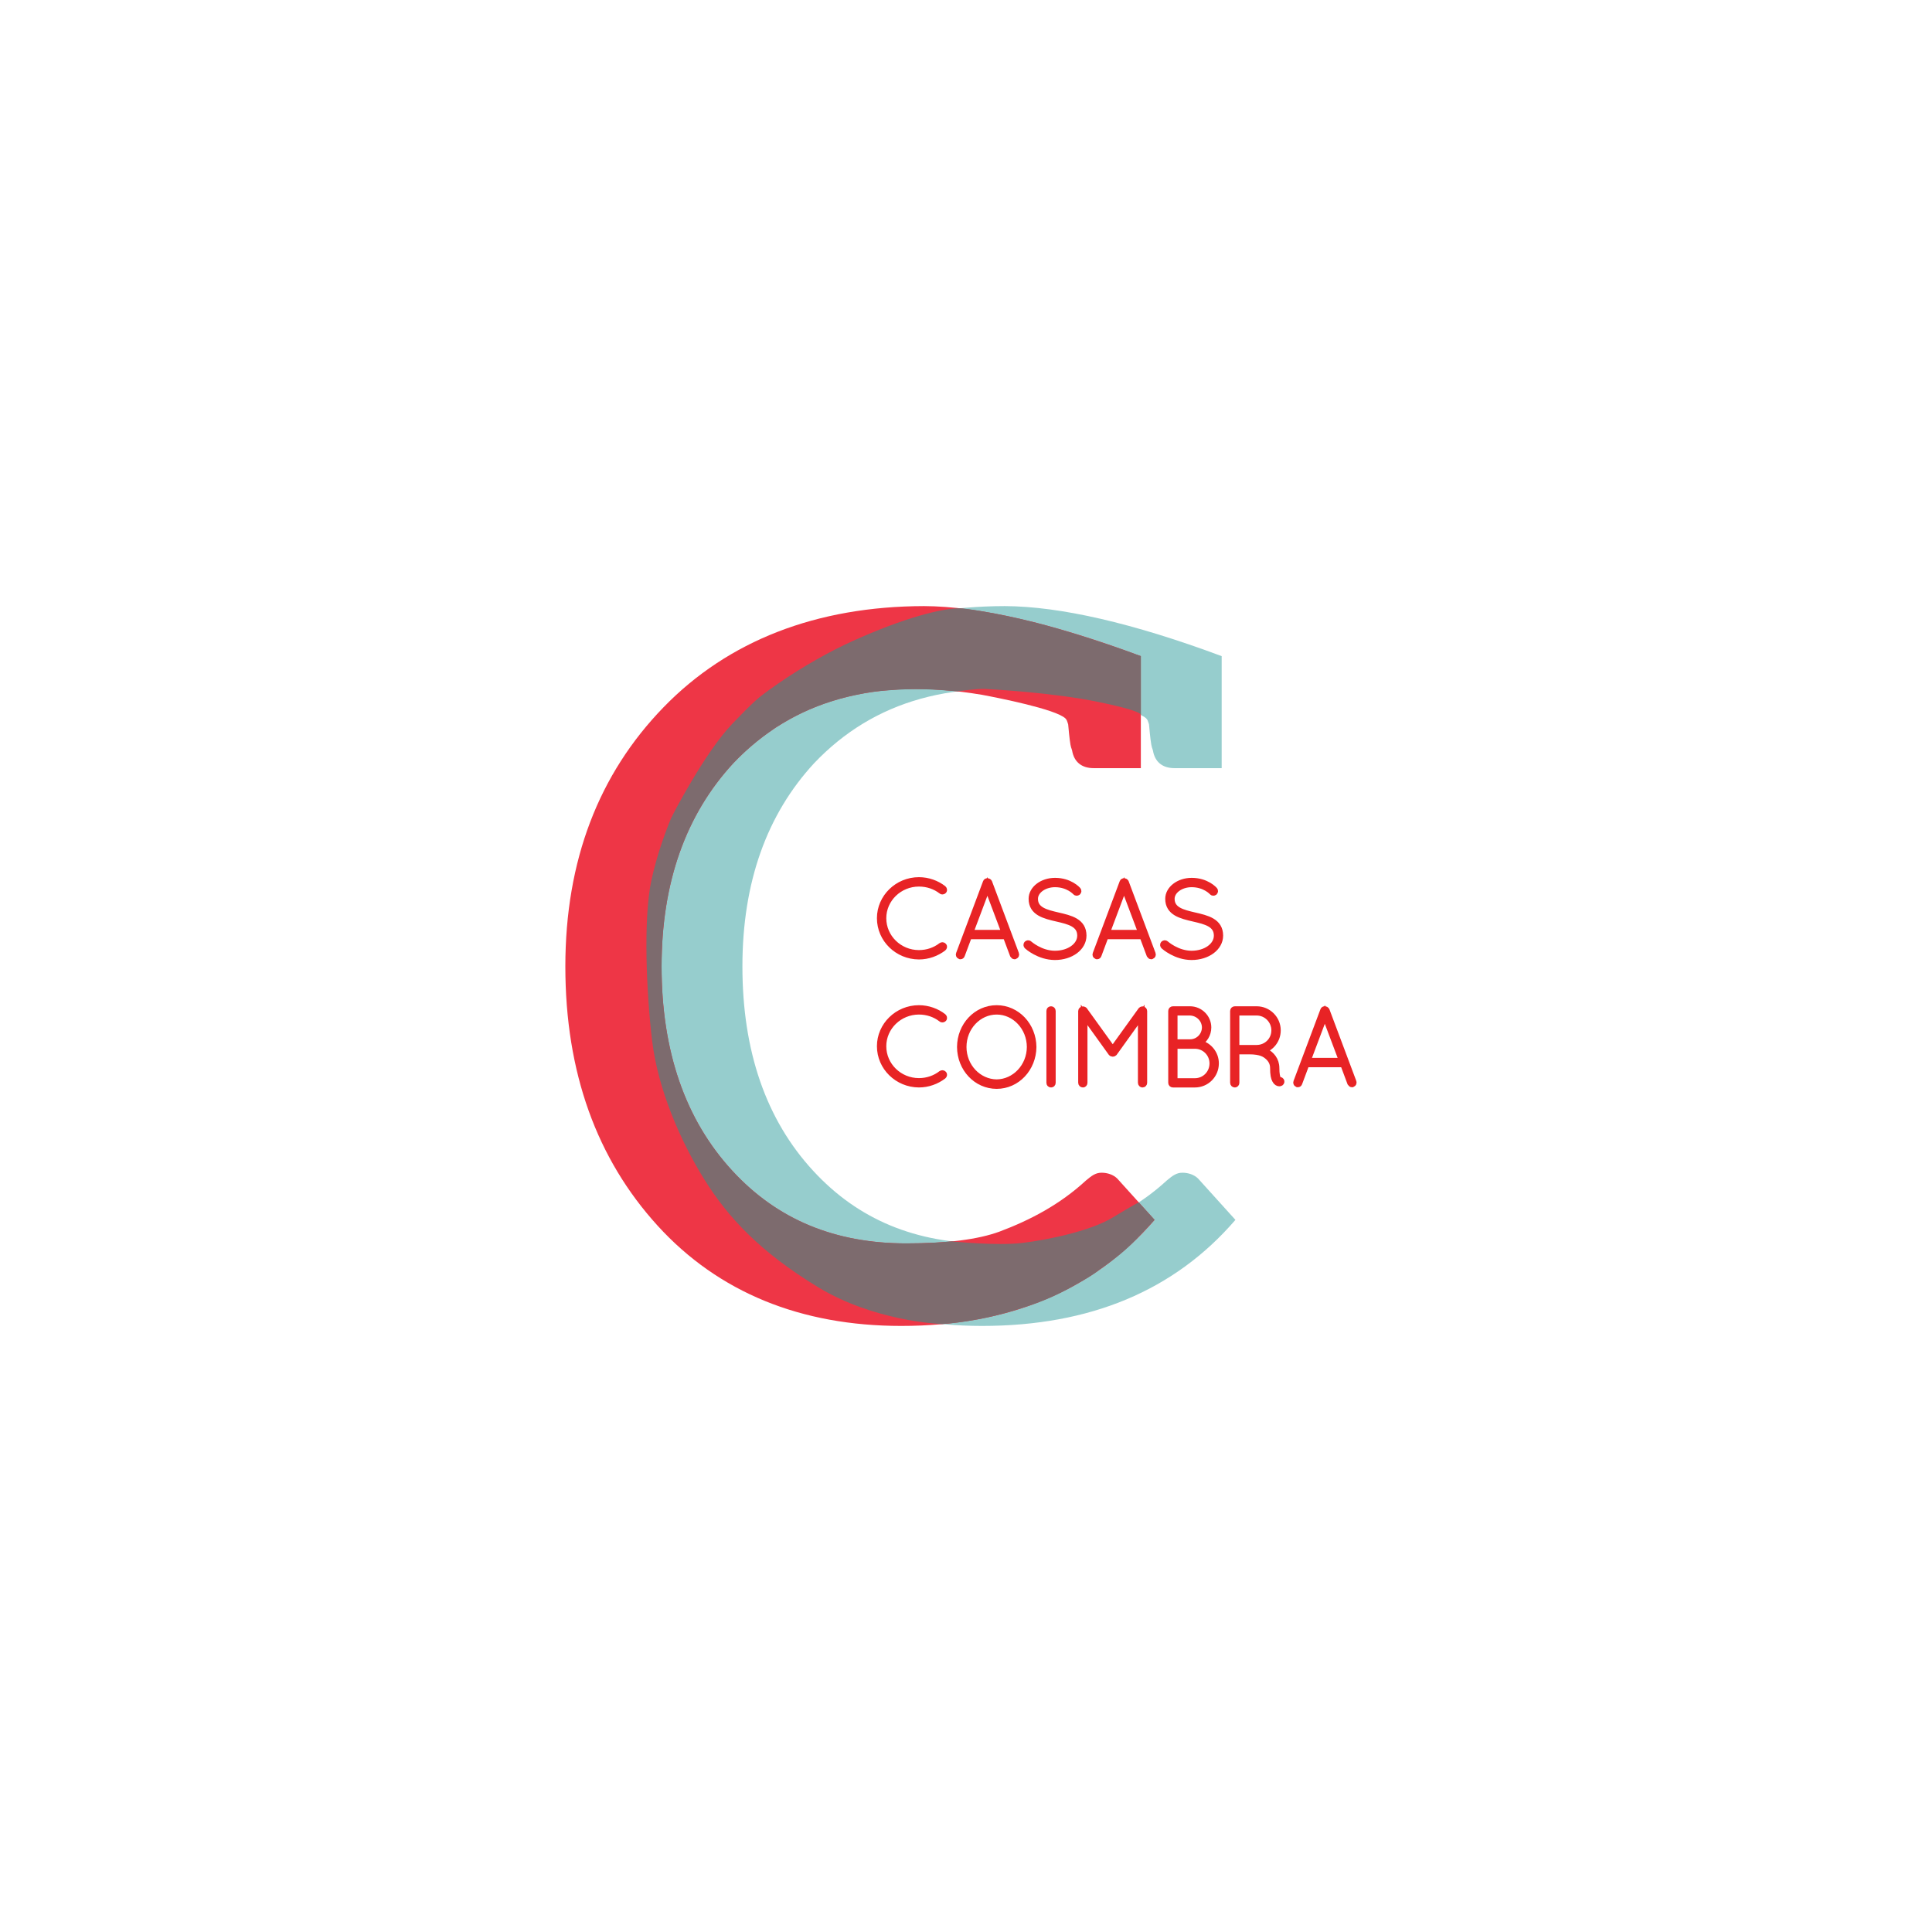
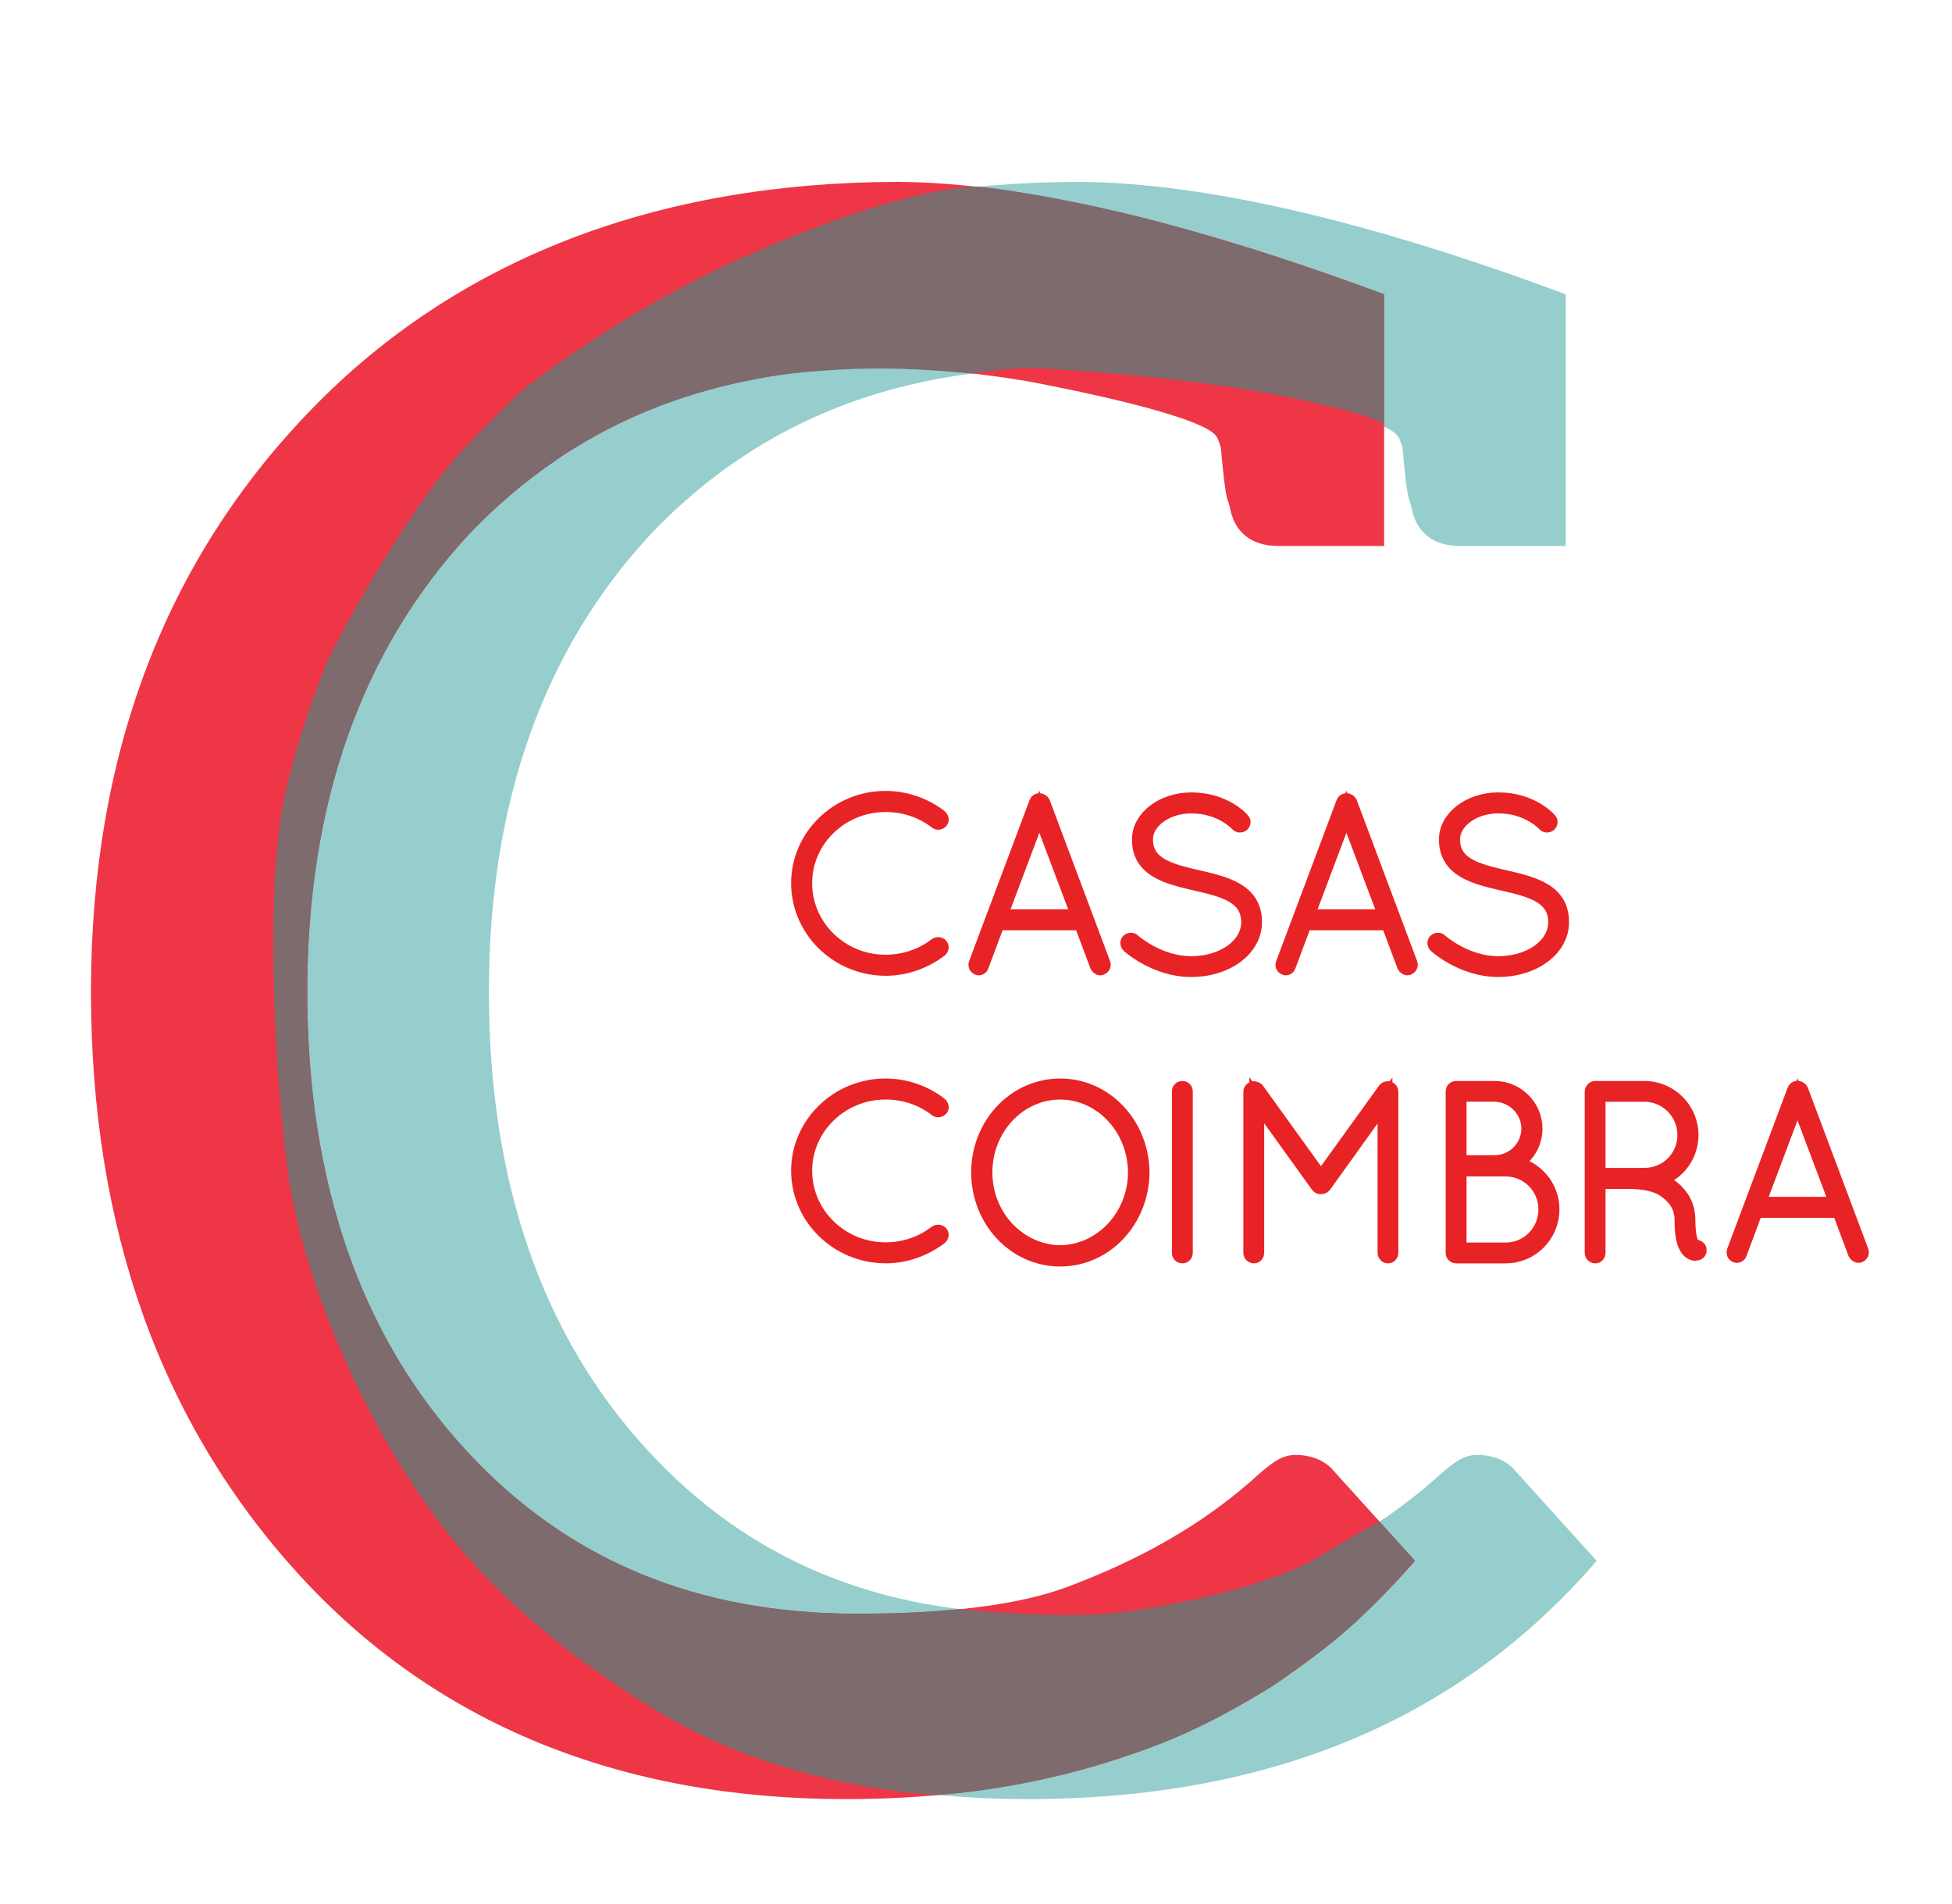
- <svg xmlns="http://www.w3.org/2000/svg" version="1.1" x="0px" y="0px" width="232.488px" height="234.127px" viewBox="0 0 232.488 234.127" enable-background="new 0 0 232.488 234.127" xml:space="preserve">
+ <svg xmlns="http://www.w3.org/2000/svg" version="1.1" x="0px" y="0px" width="105.268px" height="102.667px" viewBox="0 0 105.268 102.667" enable-background="new 0 0 105.268 102.667" xml:space="preserve">
  <g id="Layer_1">
</g>
  <g id="Layer_2">
    <g>
      <g>
-         <path fill="#E82325" stroke="#E82325" stroke-width="0.8" stroke-miterlimit="10" d="M111.349,106.699     c1.112,0,2.146,0.389,2.932,0.995c0.078,0.066,0.105,0.17,0.054,0.234c-0.076,0.076-0.183,0.091-0.245,0.023     c-0.749-0.579-1.693-0.914-2.74-0.914c-2.389,0-4.354,1.897-4.354,4.234c0,2.365,1.965,4.264,4.354,4.264     c1.035,0,1.977-0.335,2.727-0.915c0.076-0.054,0.183-0.054,0.248,0.024c0.062,0.062,0.035,0.168-0.043,0.232     c-0.812,0.607-1.819,0.995-2.932,0.995c-2.584-0.012-4.688-2.067-4.688-4.601C106.661,108.769,108.765,106.699,111.349,106.699z" />
-         <path fill="#E82325" stroke="#E82325" stroke-width="0.8" stroke-miterlimit="10" d="M121.909,113.417h-4.522l-0.866,2.316     c-0.011,0.062-0.074,0.117-0.14,0.117c-0.013,0-0.039-0.02-0.065-0.02c-0.078-0.035-0.117-0.124-0.078-0.217l3.258-8.682     c0.025-0.077,0.089-0.116,0.166-0.104c0.063,0,0.129,0.037,0.168,0.104l3.254,8.682c0.041,0.093-0.012,0.182-0.09,0.217     c-0.023,0-0.039,0.02-0.051,0.02c-0.064,0-0.129-0.055-0.167-0.117L121.909,113.417z M117.517,113.085h4.264l-2.133-5.662     L117.517,113.085z" />
-         <path fill="#E82325" stroke="#E82325" stroke-width="0.8" stroke-miterlimit="10" d="M124.472,114.634     c-0.065-0.066-0.078-0.168-0.012-0.234c0.062-0.062,0.168-0.074,0.232-0.012c0.012,0.012,1.369,1.227,3.138,1.227     c1.745,0,3.103-0.98,3.103-2.233c0-1.437-1.383-1.759-2.842-2.097c-1.5-0.347-3.049-0.709-3.049-2.363     c0-1.172,1.252-2.141,2.801-2.141c1.784,0,2.715,1.044,2.752,1.097c0.066,0.063,0.054,0.167-0.012,0.23     c-0.079,0.054-0.183,0.054-0.234-0.012c-0.012-0.013-0.877-0.983-2.506-0.983c-1.354,0-2.467,0.816-2.467,1.809     c0,1.383,1.357,1.709,2.791,2.043c1.525,0.35,3.088,0.708,3.088,2.417c0,1.433-1.5,2.556-3.425,2.556     C125.934,115.937,124.522,114.685,124.472,114.634z" />
-         <path fill="#E82325" stroke="#E82325" stroke-width="0.8" stroke-miterlimit="10" d="M138.468,113.417h-4.521l-0.865,2.316     c-0.015,0.062-0.078,0.117-0.141,0.117c-0.015,0-0.043-0.02-0.066-0.02c-0.077-0.035-0.117-0.124-0.077-0.217l3.257-8.682     c0.027-0.077,0.088-0.116,0.167-0.104c0.063,0,0.128,0.037,0.167,0.104l3.255,8.682c0.04,0.093-0.012,0.182-0.09,0.217     c-0.025,0-0.04,0.02-0.051,0.02c-0.066,0-0.132-0.055-0.167-0.117L138.468,113.417z M134.075,113.085h4.264l-2.133-5.662     L134.075,113.085z" />
-         <path fill="#E82325" stroke="#E82325" stroke-width="0.8" stroke-miterlimit="10" d="M141.03,114.634     c-0.066-0.066-0.078-0.168-0.013-0.234c0.063-0.062,0.167-0.074,0.233-0.012c0.012,0.012,1.367,1.227,3.139,1.227     c1.742,0,3.1-0.98,3.1-2.233c0-1.437-1.383-1.759-2.84-2.097c-1.501-0.347-3.052-0.709-3.052-2.363     c0-1.172,1.255-2.141,2.804-2.141c1.783,0,2.713,1.044,2.751,1.097c0.066,0.063,0.052,0.167-0.01,0.23     c-0.078,0.054-0.183,0.054-0.234-0.012c-0.013-0.013-0.878-0.983-2.507-0.983c-1.354,0-2.466,0.816-2.466,1.809     c0,1.383,1.354,1.709,2.788,2.043c1.523,0.35,3.09,0.708,3.09,2.417c0,1.433-1.5,2.556-3.424,2.556     C142.491,115.937,141.081,114.685,141.03,114.634z" />
-         <path fill="#E82325" stroke="#E82325" stroke-width="0.8" stroke-miterlimit="10" d="M111.349,122.213     c1.112,0,2.146,0.389,2.932,0.995c0.078,0.062,0.105,0.168,0.054,0.232c-0.076,0.074-0.183,0.09-0.245,0.027     c-0.749-0.582-1.693-0.92-2.74-0.92c-2.389,0-4.354,1.9-4.354,4.238c0,2.363,1.965,4.264,4.354,4.264     c1.035,0,1.977-0.338,2.727-0.918c0.076-0.051,0.183-0.051,0.248,0.023c0.062,0.068,0.035,0.171-0.043,0.234     c-0.812,0.605-1.819,0.994-2.932,0.994c-2.584-0.013-4.688-2.068-4.688-4.598C106.661,124.28,108.765,122.213,111.349,122.213z" />
-         <path fill="#E82325" stroke="#E82325" stroke-width="0.8" stroke-miterlimit="10" d="M120.772,122.213     c2.441,0,4.392,2.08,4.418,4.664c-0.026,2.595-1.977,4.675-4.418,4.675s-4.392-2.08-4.404-4.675     C116.381,124.293,118.331,122.213,120.772,122.213z M120.772,131.204c2.209-0.023,4.044-1.937,4.056-4.327     c-0.012-2.404-1.847-4.329-4.056-4.329c-2.222,0-4.057,1.925-4.057,4.329C116.716,129.268,118.551,131.181,120.772,131.204z" />
-         <path fill="#E82325" stroke="#E82325" stroke-width="0.8" stroke-miterlimit="10" d="M127.198,122.511     c0-0.104,0.066-0.166,0.17-0.166c0.077,0,0.154,0.062,0.154,0.166v8.705c0,0.105-0.077,0.168-0.154,0.168     c-0.104,0-0.17-0.062-0.17-0.168V122.511z" />
-         <path fill="#E82325" stroke="#E82325" stroke-width="0.8" stroke-miterlimit="10" d="M138.288,122.999l-3.295,4.589     c-0.039,0.037-0.09,0.063-0.143,0.063h-0.025c-0.064,0-0.117-0.026-0.143-0.063l-3.309-4.601v8.229     c0,0.094-0.063,0.168-0.152,0.168c-0.092,0-0.171-0.074-0.171-0.168v-8.693c0-0.078,0.079-0.166,0.171-0.166     c0.011,0,0.023,0,0.039,0.012c0.038,0,0.078,0.024,0.113,0.051l3.463,4.806l3.463-4.806c0.025-0.026,0.066-0.051,0.102-0.051     c0.013-0.012,0.028-0.012,0.039-0.012c0.104,0,0.168,0.088,0.168,0.166v8.693c0,0.094-0.064,0.168-0.168,0.168     c-0.074,0-0.152-0.074-0.152-0.168V122.999z" />
-         <path fill="#E82325" stroke="#E82325" stroke-width="0.8" stroke-miterlimit="10" d="M141.961,122.511     c0-0.092,0.063-0.166,0.169-0.166h0.023h2.045c1.198,0,2.182,0.979,2.182,2.166c0,0.828-0.451,1.524-1.124,1.9     c1.161,0.221,2.04,1.24,2.04,2.453c0,1.396-1.111,2.52-2.504,2.52h-2.639h-0.023c-0.105,0-0.169-0.074-0.169-0.168V122.511z      M144.198,126.348c1.018,0,1.834-0.815,1.846-1.837c-0.012-1.007-0.828-1.82-1.846-1.847h-1.912v3.684H144.198z M144.792,131.061     c1.213,0,2.17-0.979,2.17-2.196c0-1.189-0.957-2.17-2.17-2.17h-2.506v4.366H144.792z" />
-         <path fill="#E82325" stroke="#E82325" stroke-width="0.8" stroke-miterlimit="10" d="M154.304,129.433     c0-0.631-0.284-1.072-0.646-1.393c-0.351-0.311-0.866-0.672-2.288-0.672h-1.588v3.848c0,0.094-0.063,0.168-0.155,0.168     c-0.091,0-0.167-0.074-0.167-0.168v-8.705c0-0.092,0.076-0.166,0.167-0.166h0.012h0.014h2.623c1.383,0,2.518,1.123,2.518,2.516     c0,1.15-0.762,2.107-1.808,2.402c0.155,0.066,0.311,0.141,0.466,0.233c0.568,0.323,1.175,0.943,1.175,1.937     c0,0.736,0.102,1.138,0.194,1.321c0.09,0.166,0.167,0.155,0.205,0.155c0.105-0.013,0.196,0.049,0.207,0.128     c0.027,0.167-0.116,0.206-0.221,0.206c-0.127,0-0.332-0.09-0.464-0.347C154.396,130.636,154.304,130.21,154.304,129.433z      M152.275,127.032h0.025c1.188-0.012,2.157-0.955,2.157-2.172c0-1.213-0.982-2.196-2.183-2.196h-2.493v4.368H152.275z" />
-         <path fill="#E82325" stroke="#E82325" stroke-width="0.8" stroke-miterlimit="10" d="M162.794,128.929h-4.521l-0.865,2.314     c-0.015,0.066-0.075,0.115-0.141,0.115c-0.013,0-0.04-0.014-0.066-0.014c-0.078-0.035-0.116-0.129-0.078-0.221l3.257-8.68     c0.026-0.076,0.091-0.114,0.168-0.1c0.063,0,0.128,0.035,0.167,0.1l3.255,8.68c0.041,0.092-0.013,0.186-0.09,0.221     c-0.025,0-0.039,0.014-0.051,0.014c-0.066,0-0.129-0.049-0.169-0.115L162.794,128.929z M158.402,128.596h4.264l-2.133-5.66     L158.402,128.596z" />
+         <path fill="#E82325" stroke="#E82325" stroke-width="0.8" stroke-miterlimit="10" d="M47.751,43.061     c1.112,0,2.146,0.389,2.932,0.995c0.078,0.066,0.105,0.17,0.054,0.234c-0.076,0.076-0.183,0.091-0.245,0.023     c-0.749-0.579-1.693-0.914-2.74-0.914c-2.389,0-4.354,1.897-4.354,4.234c0,2.365,1.965,4.264,4.354,4.264     c1.035,0,1.977-0.335,2.727-0.915c0.076-0.054,0.183-0.054,0.248,0.024c0.062,0.062,0.035,0.168-0.043,0.232     c-0.812,0.607-1.819,0.995-2.932,0.995c-2.584-0.012-4.688-2.067-4.688-4.601C43.063,45.13,45.167,43.061,47.751,43.061z" />
+         <path fill="#E82325" stroke="#E82325" stroke-width="0.8" stroke-miterlimit="10" d="M58.312,49.778h-4.522l-0.866,2.316     c-0.011,0.062-0.074,0.117-0.14,0.117c-0.013,0-0.039-0.02-0.065-0.02c-0.078-0.035-0.117-0.124-0.078-0.217l3.258-8.682     c0.025-0.077,0.089-0.116,0.166-0.104c0.063,0,0.129,0.037,0.168,0.104l3.254,8.682c0.041,0.093-0.012,0.182-0.09,0.217     c-0.023,0-0.039,0.02-0.051,0.02c-0.064,0-0.129-0.055-0.167-0.117L58.312,49.778z M53.919,49.446h4.264l-2.133-5.662     L53.919,49.446z" />
+         <path fill="#E82325" stroke="#E82325" stroke-width="0.8" stroke-miterlimit="10" d="M60.874,50.995     c-0.065-0.066-0.078-0.168-0.012-0.234c0.062-0.062,0.168-0.074,0.232-0.012c0.012,0.012,1.369,1.227,3.138,1.227     c1.745,0,3.103-0.98,3.103-2.233c0-1.437-1.383-1.759-2.842-2.097c-1.5-0.347-3.049-0.709-3.049-2.363     c0-1.172,1.252-2.141,2.801-2.141c1.784,0,2.715,1.044,2.752,1.097c0.066,0.063,0.054,0.167-0.012,0.23     c-0.079,0.054-0.183,0.054-0.234-0.012c-0.012-0.013-0.877-0.983-2.506-0.983c-1.354,0-2.467,0.816-2.467,1.809     c0,1.383,1.357,1.709,2.791,2.043c1.525,0.35,3.088,0.708,3.088,2.417c0,1.433-1.5,2.556-3.425,2.556     C62.336,52.298,60.925,51.046,60.874,50.995z" />
+         <path fill="#E82325" stroke="#E82325" stroke-width="0.8" stroke-miterlimit="10" d="M74.87,49.778h-4.521l-0.865,2.316     c-0.015,0.062-0.078,0.117-0.141,0.117c-0.015,0-0.043-0.02-0.066-0.02c-0.077-0.035-0.117-0.124-0.077-0.217l3.257-8.682     c0.027-0.077,0.088-0.116,0.167-0.104c0.063,0,0.128,0.037,0.167,0.104l3.255,8.682c0.04,0.093-0.012,0.182-0.09,0.217     c-0.025,0-0.04,0.02-0.051,0.02c-0.066,0-0.132-0.055-0.167-0.117L74.87,49.778z M70.478,49.446h4.264l-2.133-5.662     L70.478,49.446z" />
+         <path fill="#E82325" stroke="#E82325" stroke-width="0.8" stroke-miterlimit="10" d="M77.433,50.995     c-0.066-0.066-0.078-0.168-0.013-0.234c0.063-0.062,0.167-0.074,0.233-0.012c0.012,0.012,1.367,1.227,3.139,1.227     c1.742,0,3.1-0.98,3.1-2.233c0-1.437-1.383-1.759-2.84-2.097C79.551,47.299,78,46.937,78,45.282c0-1.172,1.255-2.141,2.804-2.141     c1.783,0,2.713,1.044,2.751,1.097c0.066,0.063,0.052,0.167-0.01,0.23c-0.078,0.054-0.183,0.054-0.234-0.012     c-0.013-0.013-0.878-0.983-2.507-0.983c-1.354,0-2.466,0.816-2.466,1.809c0,1.383,1.354,1.709,2.788,2.043     c1.523,0.35,3.09,0.708,3.09,2.417c0,1.433-1.5,2.556-3.424,2.556C78.894,52.298,77.483,51.046,77.433,50.995z" />
+         <path fill="#E82325" stroke="#E82325" stroke-width="0.8" stroke-miterlimit="10" d="M47.751,58.574     c1.112,0,2.146,0.389,2.932,0.995c0.078,0.062,0.105,0.168,0.054,0.232c-0.076,0.074-0.183,0.09-0.245,0.027     c-0.749-0.582-1.693-0.92-2.74-0.92c-2.389,0-4.354,1.9-4.354,4.238c0,2.363,1.965,4.264,4.354,4.264     c1.035,0,1.977-0.338,2.727-0.918c0.076-0.051,0.183-0.051,0.248,0.023c0.062,0.068,0.035,0.171-0.043,0.234     c-0.812,0.605-1.819,0.994-2.932,0.994c-2.584-0.013-4.688-2.068-4.688-4.598C43.063,60.642,45.167,58.574,47.751,58.574z" />
+         <path fill="#E82325" stroke="#E82325" stroke-width="0.8" stroke-miterlimit="10" d="M57.175,58.574     c2.441,0,4.392,2.08,4.418,4.664c-0.026,2.595-1.977,4.675-4.418,4.675s-4.392-2.08-4.404-4.675     C52.783,60.654,54.733,58.574,57.175,58.574z M57.175,67.565c2.209-0.023,4.044-1.937,4.056-4.327     c-0.012-2.404-1.847-4.329-4.056-4.329c-2.222,0-4.057,1.925-4.057,4.329C53.118,65.629,54.953,67.542,57.175,67.565z" />
+         <path fill="#E82325" stroke="#E82325" stroke-width="0.8" stroke-miterlimit="10" d="M63.601,58.872     c0-0.104,0.066-0.166,0.17-0.166c0.077,0,0.154,0.062,0.154,0.166v8.705c0,0.105-0.077,0.168-0.154,0.168     c-0.104,0-0.17-0.062-0.17-0.168V58.872z" />
+         <path fill="#E82325" stroke="#E82325" stroke-width="0.8" stroke-miterlimit="10" d="M74.69,59.36l-3.295,4.589     c-0.039,0.037-0.09,0.063-0.143,0.063h-0.025c-0.064,0-0.117-0.026-0.143-0.063l-3.309-4.601v8.229     c0,0.094-0.063,0.168-0.152,0.168c-0.092,0-0.171-0.074-0.171-0.168v-8.693c0-0.078,0.079-0.166,0.171-0.166     c0.011,0,0.023,0,0.039,0.012c0.038,0,0.078,0.024,0.113,0.051l3.463,4.806l3.463-4.806c0.025-0.026,0.066-0.051,0.102-0.051     c0.013-0.012,0.028-0.012,0.039-0.012c0.104,0,0.168,0.088,0.168,0.166v8.693c0,0.094-0.064,0.168-0.168,0.168     c-0.074,0-0.152-0.074-0.152-0.168V59.36z" />
+         <path fill="#E82325" stroke="#E82325" stroke-width="0.8" stroke-miterlimit="10" d="M78.363,58.872     c0-0.092,0.063-0.166,0.169-0.166h0.023h2.045c1.198,0,2.182,0.979,2.182,2.166c0,0.828-0.451,1.524-1.124,1.9     c1.161,0.221,2.04,1.24,2.04,2.453c0,1.396-1.111,2.52-2.504,2.52h-2.639h-0.023c-0.105,0-0.169-0.074-0.169-0.168V58.872z      M80.601,62.709c1.018,0,1.834-0.815,1.846-1.837c-0.012-1.007-0.828-1.82-1.846-1.847h-1.912v3.684H80.601z M81.194,67.422     c1.213,0,2.17-0.979,2.17-2.196c0-1.189-0.957-2.17-2.17-2.17h-2.506v4.366H81.194z" />
+         <path fill="#E82325" stroke="#E82325" stroke-width="0.8" stroke-miterlimit="10" d="M90.706,65.794     c0-0.631-0.284-1.072-0.646-1.393c-0.351-0.311-0.866-0.672-2.288-0.672h-1.588v3.848c0,0.094-0.063,0.168-0.155,0.168     c-0.091,0-0.167-0.074-0.167-0.168v-8.705c0-0.092,0.076-0.166,0.167-0.166h0.012h0.014h2.623c1.383,0,2.518,1.123,2.518,2.516     c0,1.15-0.762,2.107-1.808,2.402c0.155,0.066,0.311,0.141,0.466,0.233c0.568,0.323,1.175,0.943,1.175,1.937     c0,0.736,0.102,1.138,0.194,1.321c0.09,0.166,0.167,0.155,0.205,0.155c0.105-0.013,0.196,0.049,0.207,0.128     c0.027,0.167-0.116,0.206-0.221,0.206c-0.127,0-0.332-0.09-0.464-0.347C90.798,66.997,90.706,66.571,90.706,65.794z      M88.678,63.394h0.025c1.188-0.012,2.157-0.955,2.157-2.172c0-1.213-0.982-2.196-2.183-2.196h-2.493v4.368H88.678z" />
+         <path fill="#E82325" stroke="#E82325" stroke-width="0.8" stroke-miterlimit="10" d="M99.196,65.29h-4.521l-0.865,2.314     c-0.015,0.066-0.075,0.115-0.141,0.115c-0.013,0-0.04-0.014-0.066-0.014c-0.078-0.035-0.116-0.129-0.078-0.221l3.257-8.68     c0.026-0.076,0.091-0.114,0.168-0.1c0.063,0,0.128,0.035,0.167,0.1l3.255,8.68c0.041,0.092-0.013,0.186-0.09,0.221     c-0.025,0-0.039,0.014-0.051,0.014c-0.066,0-0.129-0.049-0.169-0.115L99.196,65.29z M94.805,64.957h4.264l-2.133-5.66     L94.805,64.957z" />
        <g>
          <g>
            <g>
-               <path fill="#129DCB" d="M121.616,73.446c0.047,0,0.096,0.003,0.144,0.003c0.045,0,0.089-0.003,0.133-0.003H121.616z" />
-               <path fill="#96CDCD" d="M145.182,142.825c-0.477-0.474-1.19-0.711-1.907-0.711c-0.713,0-1.193,0.355-1.902,0.954        c-3.097,2.853-6.666,4.76-10.473,6.187c-2.617,0.953-6.305,1.426-11.305,1.426c-8.57,0-15.591-2.853-21.061-8.803        c-5.717-6.192-8.572-14.522-8.572-24.755s2.975-18.448,8.69-24.634c7.263-7.648,17.22-10.442,30.103-8.296        c1.979,0.371,8.984,1.749,10.145,2.871c0.047,0.062,0.098,0.123,0.147,0.192c0.075,0.185,0.134,0.361,0.184,0.531        c0.075,0.844,0.135,1.42,0.186,1.831v0.001l0,0c0.135,1.084,0.204,0.979,0.289,1.324c0.24,1.431,1.194,2.144,2.62,2.144h5.71        v-6.907v-6.666c-10.755-4.014-19.624-6.037-26.275-6.065c-13.024,0.029-23.732,4.189-31.562,12.259        c-7.85,8.089-11.899,18.562-11.899,31.415c0,12.856,3.813,23.322,11.188,31.419c7.377,8.092,17.373,12.139,29.513,12.139        c13.093,0,23.325-4.287,30.702-12.853L145.182,142.825z" />
+               <path fill="#129DCB" d="M58.019,9.808c0.047,0,0.096,0.003,0.144,0.003c0.045,0,0.089-0.003,0.133-0.003H58.019z" />
+               <path fill="#96CDCD" d="M81.584,79.187c-0.477-0.474-1.19-0.711-1.907-0.711c-0.713,0-1.193,0.355-1.902,0.954        c-3.097,2.853-6.666,4.76-10.473,6.187c-2.617,0.953-6.305,1.426-11.305,1.426c-8.57,0-15.591-2.853-21.061-8.803        c-5.717-6.192-8.572-14.522-8.572-24.755s2.975-18.448,8.69-24.634c7.263-7.648,17.22-10.442,30.103-8.296        c1.979,0.371,8.984,1.749,10.145,2.871c0.047,0.062,0.098,0.123,0.147,0.192c0.075,0.185,0.134,0.361,0.184,0.531        c0.075,0.844,0.135,1.42,0.186,1.831v0.001l0,0c0.135,1.084,0.204,0.979,0.289,1.324c0.24,1.431,1.194,2.144,2.62,2.144h5.71        v-6.907v-6.666c-10.755-4.014-19.624-6.037-26.275-6.065C45.138,9.84,34.43,14,26.601,22.069        c-7.85,8.089-11.899,18.562-11.899,31.415c0,12.856,3.813,23.322,11.188,31.419c7.377,8.092,17.373,12.139,29.513,12.139        c13.093,0,23.325-4.287,30.702-12.853L81.584,79.187z" />
            </g>
          </g>
          <g>
            <g>
-               <path fill="#EE3646" d="M111.821,73.446c0.047,0,0.097,0.003,0.145,0.003c0.044,0,0.088-0.003,0.133-0.003H111.821z" />
-               <path fill="#EE3646" d="M135.387,142.825c-0.477-0.474-1.189-0.711-1.907-0.711c-0.713,0-1.192,0.355-1.902,0.954        c-3.096,2.853-6.666,4.76-10.473,6.187c-2.617,0.953-6.305,1.426-11.305,1.426c-8.569,0-15.591-2.853-21.061-8.803        c-5.717-6.192-8.572-14.522-8.572-24.755s2.975-18.448,8.691-24.634c7.262-7.648,17.219-10.442,30.102-8.296        c1.979,0.371,8.984,1.749,10.145,2.871c0.047,0.062,0.099,0.123,0.147,0.192c0.075,0.185,0.134,0.361,0.184,0.531        c0.075,0.844,0.135,1.42,0.187,1.831v0.001l0,0c0.135,1.084,0.203,0.979,0.288,1.324c0.24,1.431,1.194,2.144,2.62,2.144h5.71        v-6.907v-6.666c-10.755-4.014-19.624-6.037-26.274-6.065c-13.025,0.029-23.732,4.189-31.562,12.259        c-7.85,8.089-11.899,18.562-11.899,31.415c0,12.856,3.813,23.322,11.188,31.419c7.377,8.092,17.373,12.139,29.513,12.139        c13.093,0,23.325-4.287,30.702-12.853L135.387,142.825z" />
+               <path fill="#EE3646" d="M48.224,9.808c0.047,0,0.097,0.003,0.145,0.003c0.044,0,0.088-0.003,0.133-0.003H48.224z" />
+               <path fill="#EE3646" d="M71.789,79.187c-0.477-0.474-1.189-0.711-1.907-0.711c-0.713,0-1.192,0.355-1.902,0.954        c-3.096,2.853-6.666,4.76-10.473,6.187c-2.617,0.953-6.305,1.426-11.305,1.426c-8.569,0-15.591-2.853-21.061-8.803        c-5.717-6.192-8.572-14.522-8.572-24.755s2.975-18.448,8.691-24.634c7.262-7.648,17.219-10.442,30.102-8.296        c1.979,0.371,8.984,1.749,10.145,2.871c0.047,0.062,0.099,0.123,0.147,0.192c0.075,0.185,0.134,0.361,0.184,0.531        c0.075,0.844,0.135,1.42,0.187,1.831v0.001l0,0c0.135,1.084,0.203,0.979,0.288,1.324c0.24,1.431,1.194,2.144,2.62,2.144h5.71        v-6.907v-6.666c-10.755-4.014-19.624-6.037-26.274-6.065C35.343,9.84,24.636,14,16.806,22.069        C8.956,30.158,4.906,40.632,4.906,53.484c0,12.856,3.813,23.322,11.188,31.419c7.377,8.092,17.373,12.139,29.513,12.139        c13.093,0,23.325-4.287,30.702-12.853L71.789,79.187z" />
            </g>
          </g>
-           <path fill="#7D6B6E" d="M137.993,145.71c0,0-0.51,0.221-3.164,1.834c-2.652,1.615-7.762,2.693-10.925,3.076      c-3.163,0.381-8.526-0.186-8.526-0.186l-0.002-0.006c-1.646,0.164-3.49,0.252-5.576,0.252c-8.569,0-15.591-2.853-21.061-8.803      c-5.717-6.192-8.572-14.522-8.572-24.755s2.975-18.448,8.691-24.634c1.458-1.536,3.03-2.866,4.708-4.01      c0.011-0.011,0.021-0.025,0.031-0.033c0.278-0.206,0.651-0.444,1.087-0.697c2.879-1.764,6.07-2.973,9.574-3.639      c0.242-0.051,0.486-0.1,0.73-0.143c0.195-0.034,0.398-0.062,0.6-0.092c0.053-0.008,0.105-0.017,0.158-0.024      c0.434-0.061,0.877-0.109,1.324-0.15c0.298-0.026,0.598-0.048,0.898-0.067c2.199-0.172,4.509-0.155,6.934,0.059      c0.138,0.01,0.268,0.02,0.382,0.028c0.465,0.036,0.743,0.064,0.743,0.064s2.368-0.35,3.35-0.295      c0.982,0.055,8.18,0.436,13.742,1.581c4.453,0.917,5.057,1.376,5.12,1.522v-0.413v-6.666c0,0-6.454-2.435-12.54-4.007      c-5.02-1.297-8.988-1.797-9.35-1.797c-2.206,0-6.761,1.141-13.029,3.973c-5.371,2.427-13.084,7.3-16.662,11.914      c-3.387,4.366-6.463,11.208-7.728,17.102c-0.984,4.587-0.616,13.546,0.093,19.435c0.709,5.891,3.436,12.162,6.326,16.797      c2.89,4.635,6.762,8.779,13.742,13.033c6.738,4.107,14.551,4.475,15.082,4.494c0.082-0.007,0.161-0.018,0.242-0.025      c0.807-0.037,3.696-0.363,6.389-1.051c1.332-0.322,2.599-0.715,3.878-1.142c1.87-0.625,3.726-1.423,5.895-2.687      c0.913-0.521,1.839-1.027,2.655-1.688c1.598-1.098,3.121-2.305,4.441-3.662c1.323-1.359,2.232-2.375,2.232-2.376L137.993,145.71      z" />
+           <path fill="#7D6B6E" d="M74.396,82.071c0,0-0.51,0.221-3.164,1.834c-2.652,1.615-7.762,2.693-10.925,3.076      c-3.163,0.381-8.526-0.186-8.526-0.186l-0.002-0.006c-1.646,0.164-3.49,0.252-5.576,0.252c-8.569,0-15.591-2.853-21.061-8.803      c-5.717-6.192-8.572-14.522-8.572-24.755s2.975-18.448,8.691-24.634c1.458-1.536,3.03-2.866,4.708-4.01      c0.011-0.011,0.021-0.025,0.031-0.033c0.278-0.206,0.651-0.444,1.087-0.697c2.879-1.764,6.07-2.973,9.574-3.639      c0.242-0.051,0.486-0.1,0.73-0.143c0.195-0.034,0.398-0.062,0.6-0.092c0.053-0.008,0.105-0.017,0.158-0.024      c0.434-0.061,0.877-0.109,1.324-0.15c0.298-0.026,0.598-0.048,0.898-0.067c2.199-0.172,4.509-0.155,6.934,0.059      c0.138,0.01,0.268,0.02,0.382,0.028c0.465,0.036,0.743,0.064,0.743,0.064s2.368-0.35,3.35-0.295      c0.982,0.055,8.18,0.436,13.742,1.581c4.453,0.917,5.057,1.376,5.12,1.522v-0.413v-6.666c0,0-6.454-2.435-12.54-4.007      c-5.02-1.297-8.988-1.797-9.35-1.797c-2.206,0-6.761,1.141-13.029,3.973c-5.371,2.427-13.084,7.3-16.662,11.914      c-3.387,4.366-6.463,11.208-7.728,17.102c-0.984,4.587-0.616,13.546,0.093,19.435c0.709,5.891,3.436,12.162,6.326,16.797      c2.89,4.635,6.762,8.779,13.742,13.033c6.738,4.107,14.551,4.475,15.082,4.494c0.082-0.007,0.161-0.018,0.242-0.025      c0.807-0.037,3.696-0.363,6.389-1.051c1.332-0.322,2.599-0.715,3.878-1.142c1.87-0.625,3.726-1.423,5.895-2.687      c0.913-0.521,1.839-1.027,2.655-1.688c1.598-1.098,3.121-2.305,4.441-3.662c1.323-1.359,2.232-2.375,2.232-2.376L74.396,82.071z      " />
        </g>
      </g>
-       <path fill="#EE3646" d="M81.372,99.026c0,0,3.953-7.736,7.331-11.281c4.46-4.681,5.975-5.453,7.894-6.537    c5.688-3.212-4.018-0.771-4.018-0.771L79.763,89.98v5.563C79.763,95.544,80.634,99.751,81.372,99.026z" />
+       <path fill="#EE3646" d="M17.774,35.388c0,0,3.953-7.736,7.331-11.281c4.46-4.681,5.975-5.453,7.894-6.537    c5.688-3.212-4.018-0.771-4.018-0.771l-12.816,9.543v5.563C16.165,31.905,17.036,36.112,17.774,35.388z" />
    </g>
  </g>
</svg>
